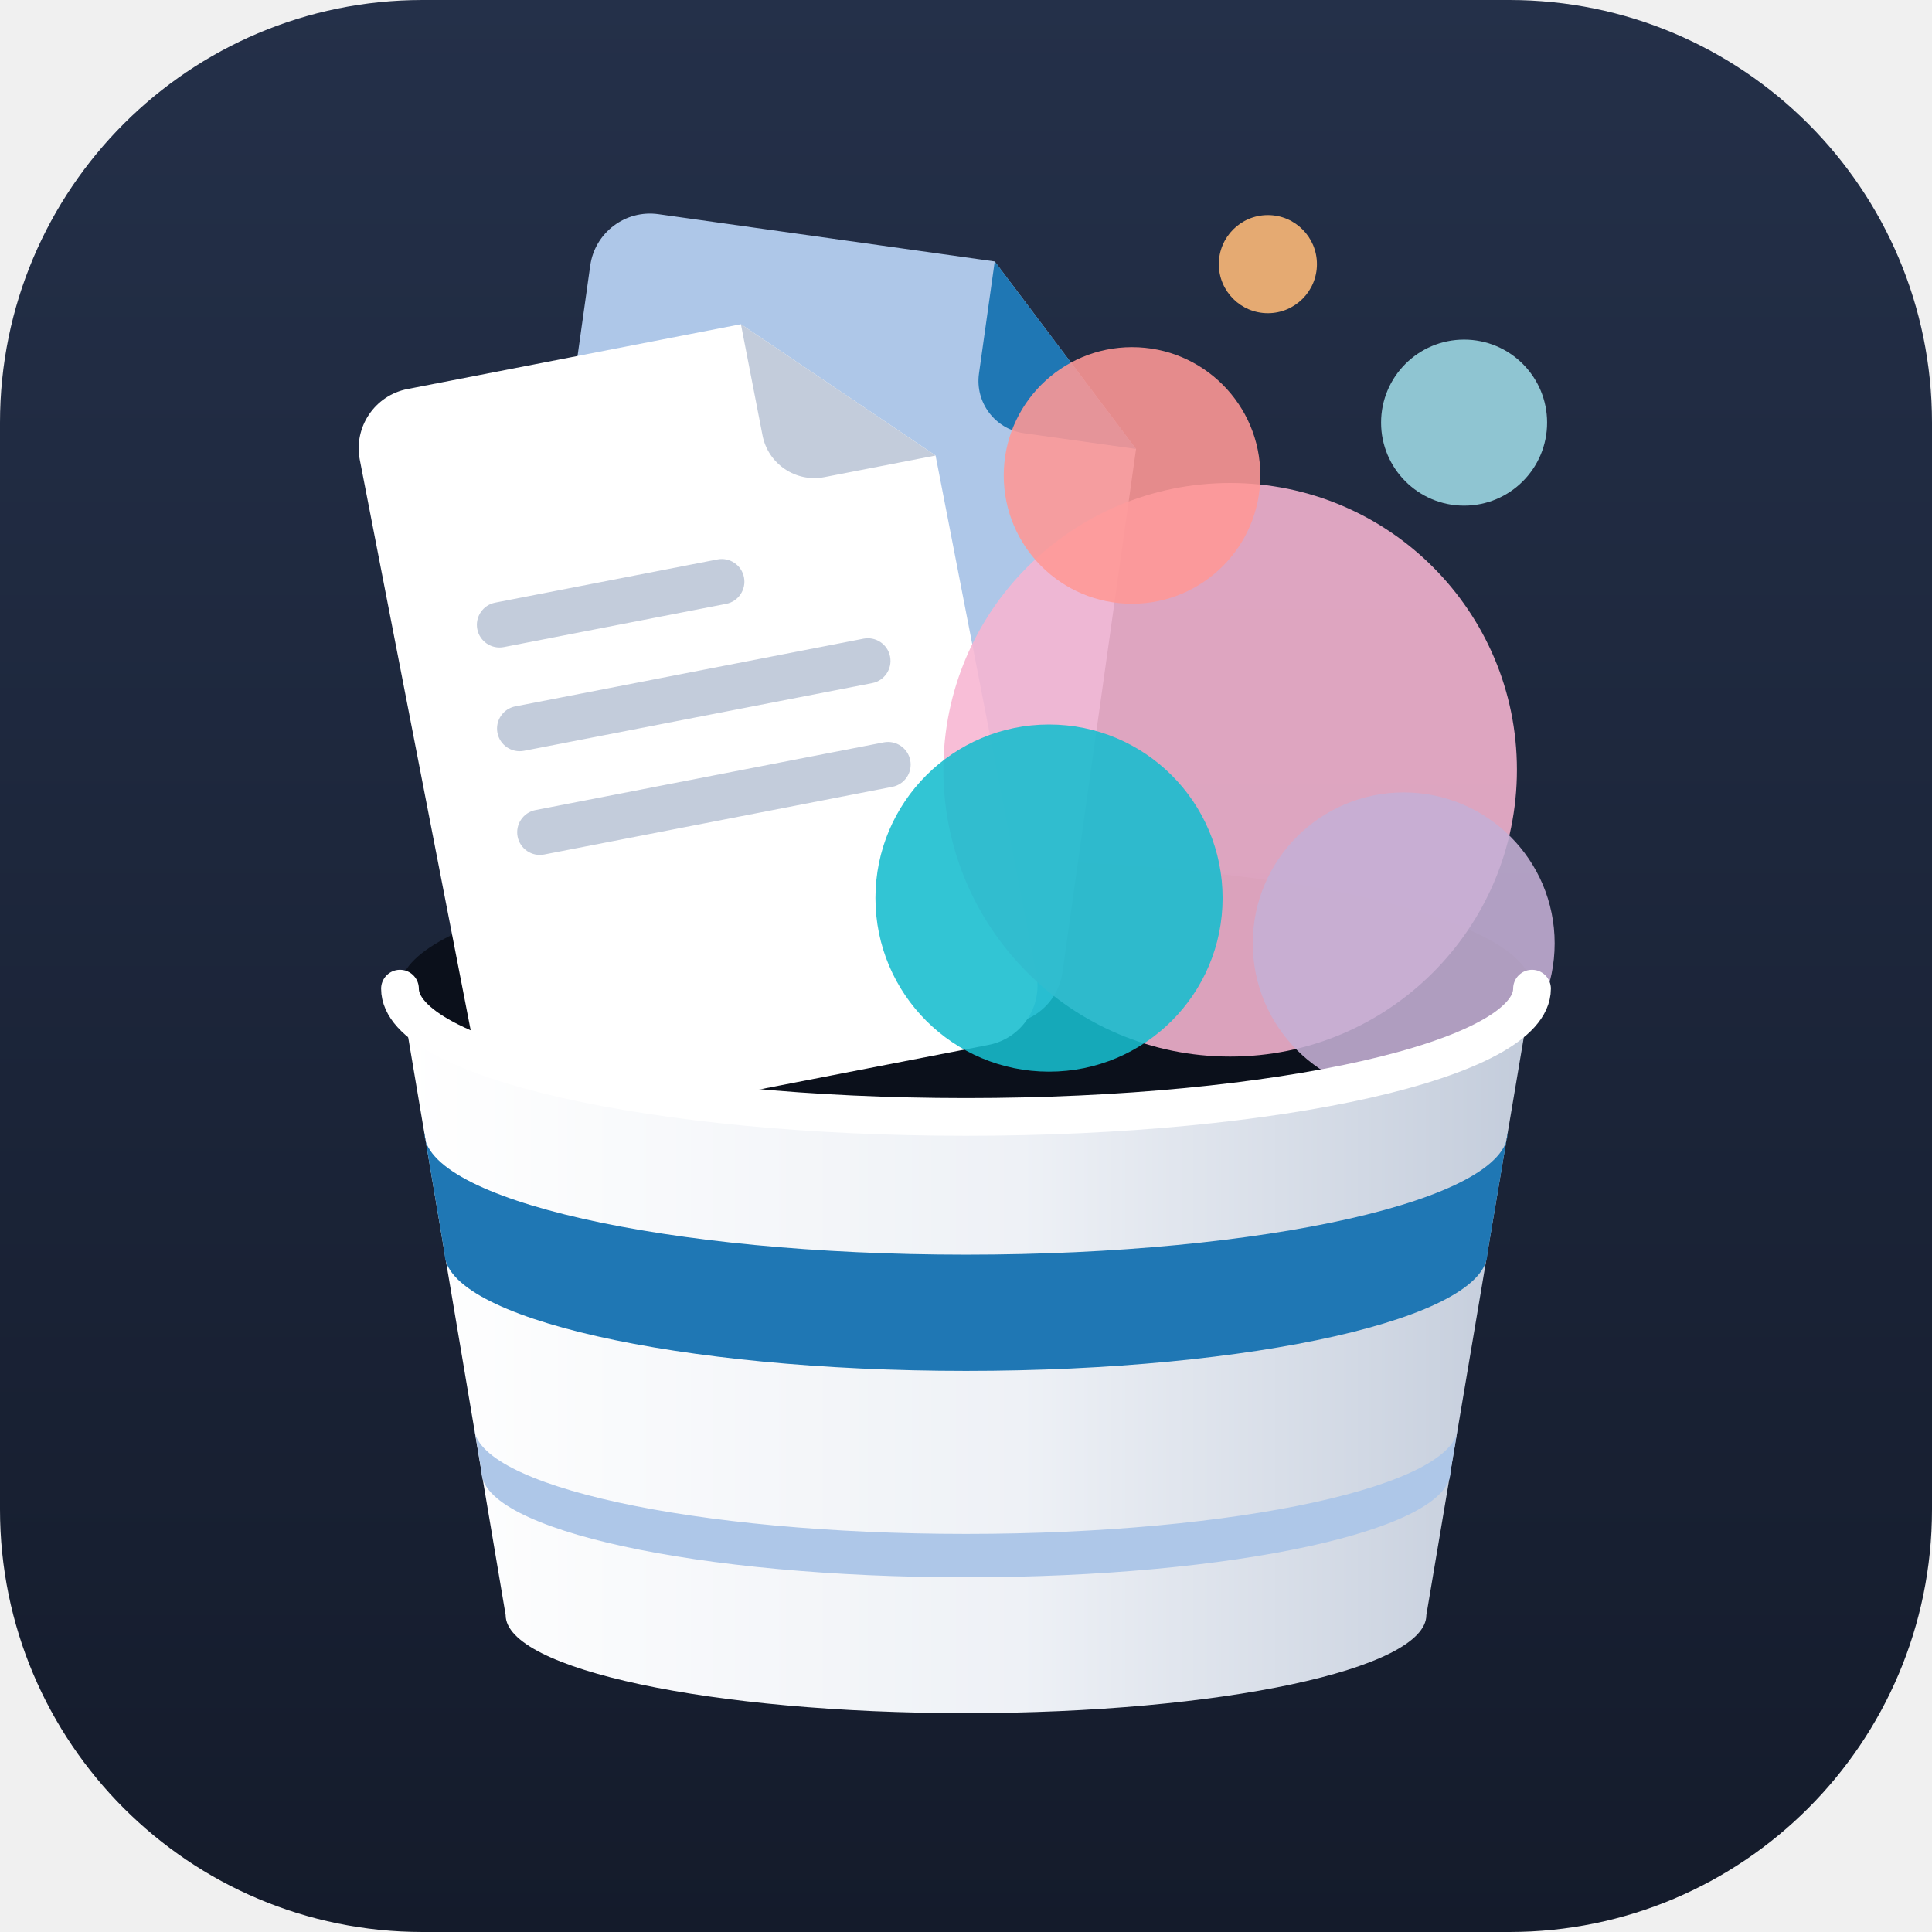
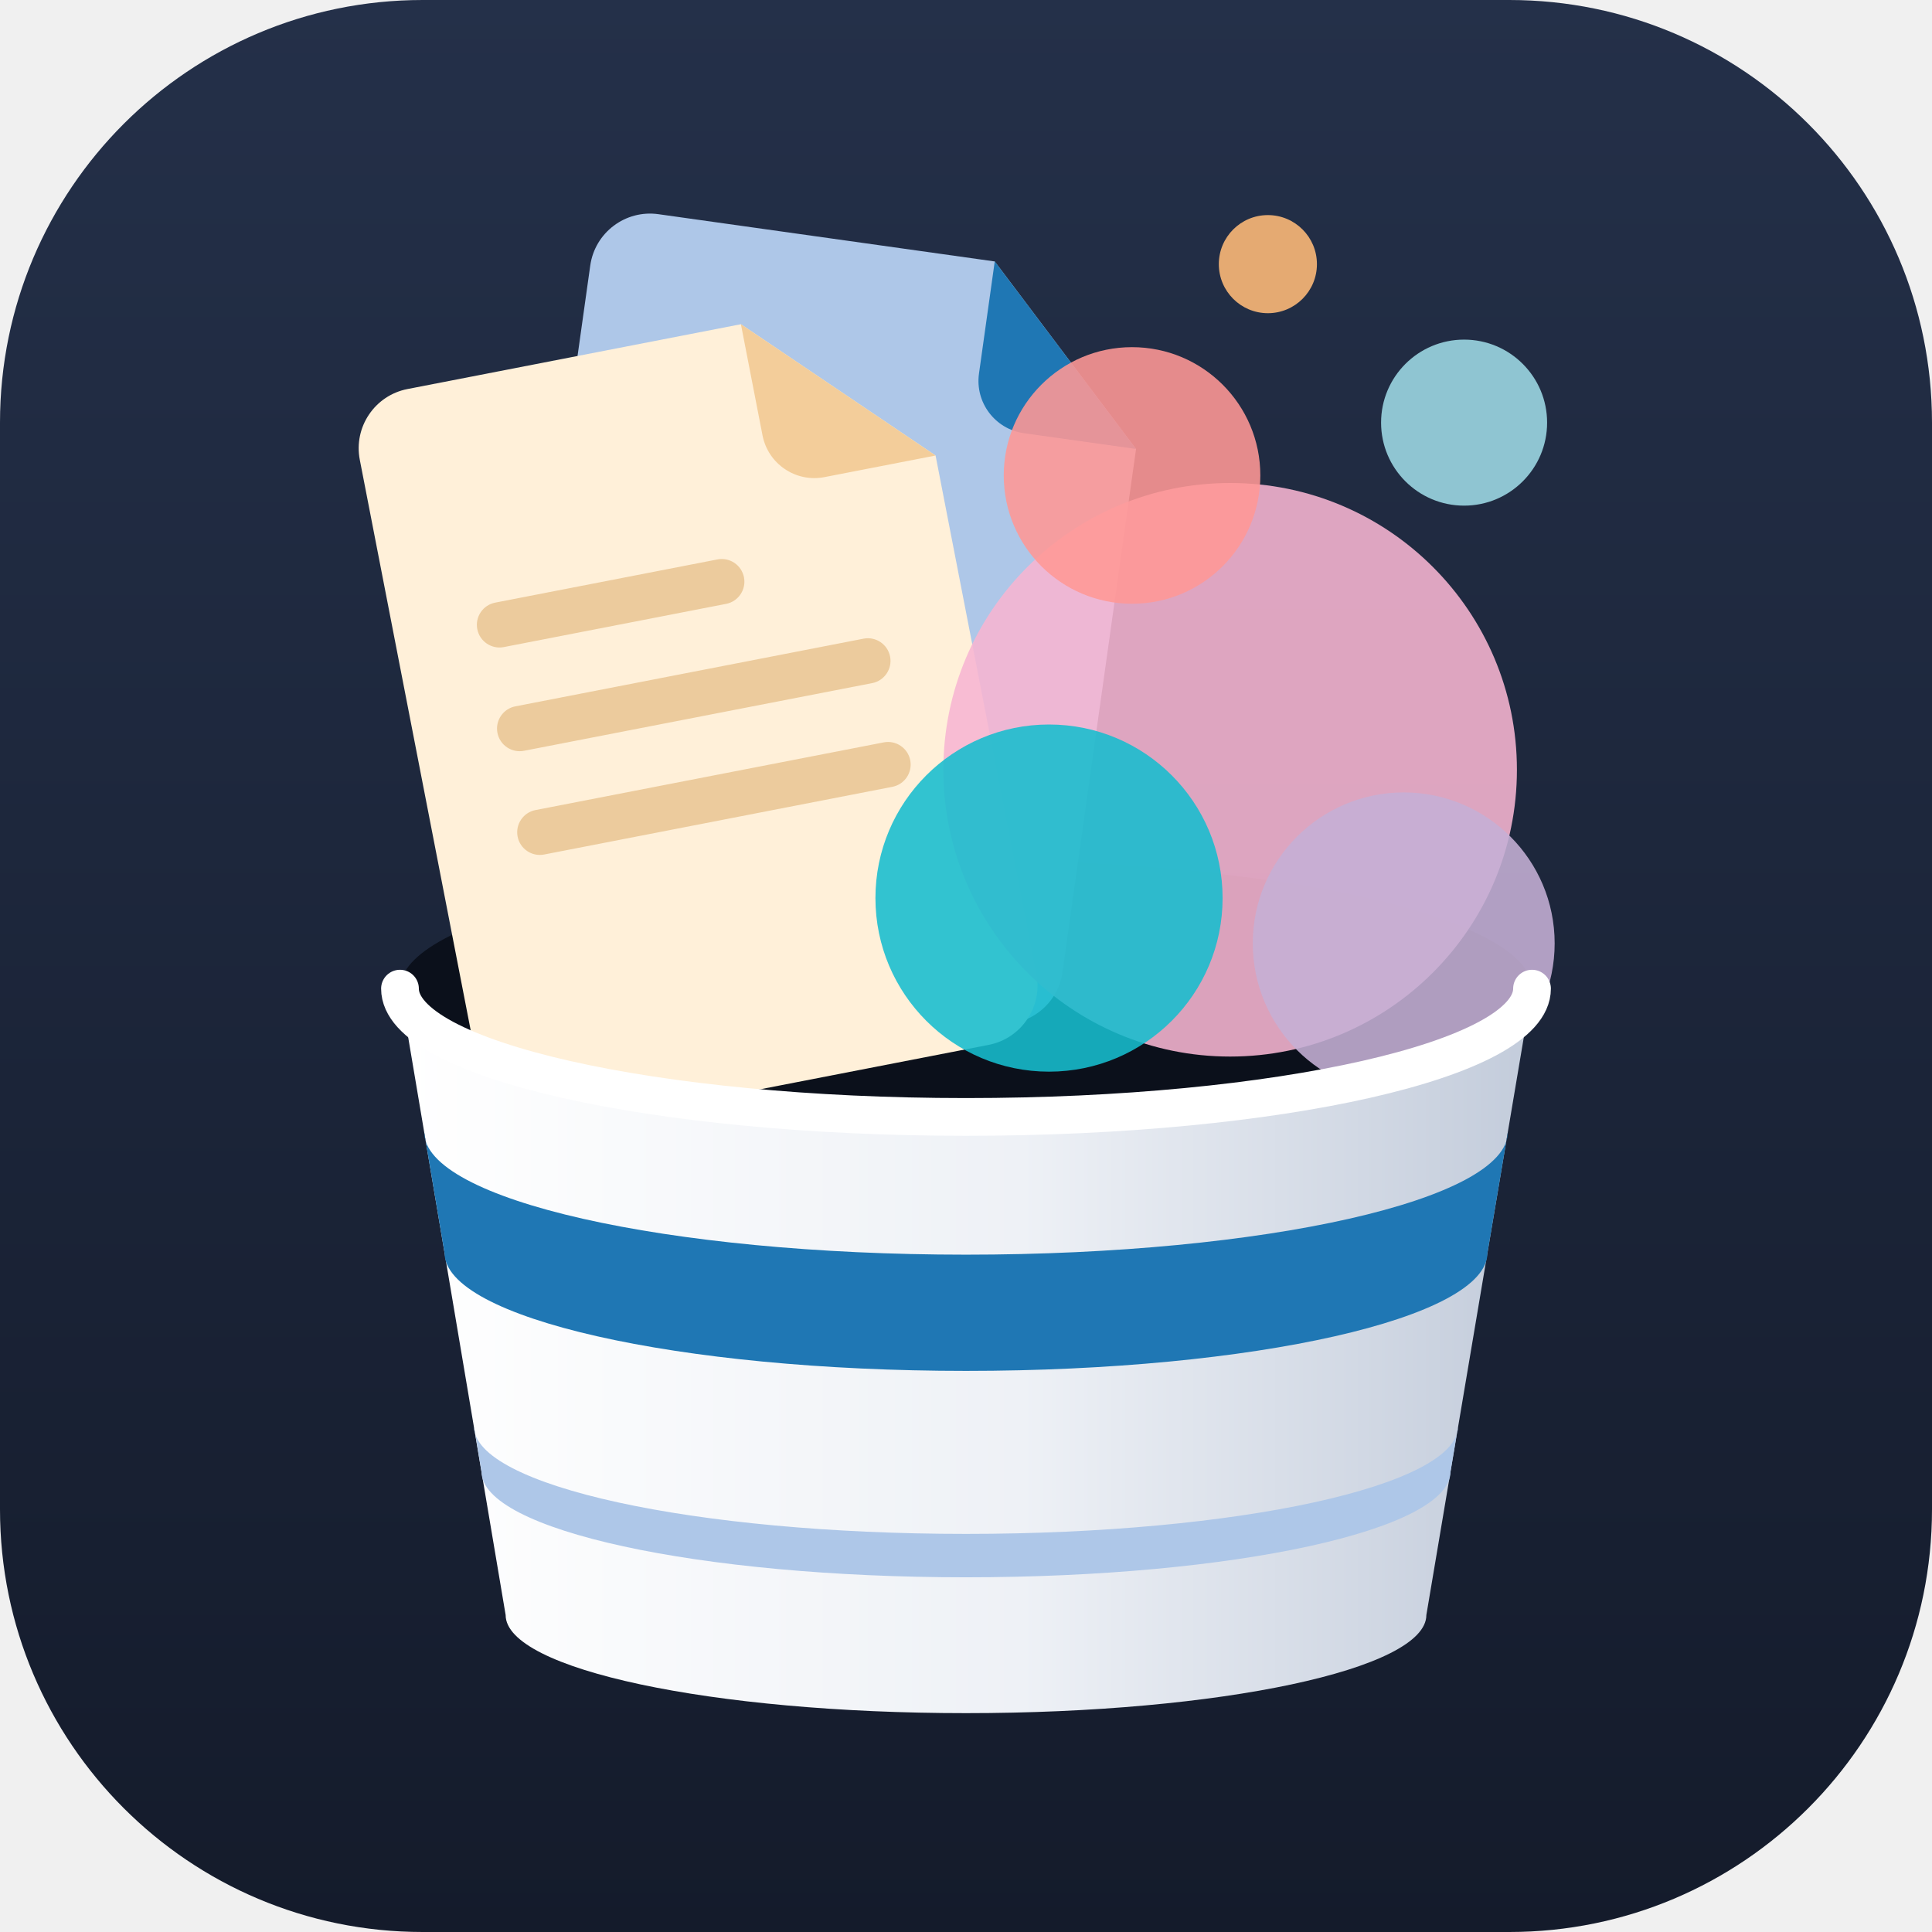
<svg xmlns="http://www.w3.org/2000/svg" viewBox="0 0 512 512" role="img" aria-labelledby="title desc">
  <defs>
    <linearGradient id="tile" x1="0" y1="0" x2="0" y2="1">
      <stop offset="0" stop-color="#243049" />
      <stop offset="1" stop-color="#141b2b" />
    </linearGradient>
    <linearGradient id="body" x1="0" y1="0" x2="1" y2="0">
      <stop offset="0" stop-color="#ffffff" />
      <stop offset="0.55" stop-color="#eef1f6" />
      <stop offset="1" stop-color="#c3ccdb" />
    </linearGradient>
    <path id="file" d="M126 90 H216 L260 134 V274 A16 16 0 0 1 244 290 H126 A16 16 0 0 1 110 274 V106 A16 16 0 0 1 126 90 Z" />
    <path id="fold" d="M216 90 V120 A14 14 0 0 0 230 134 H260 Z" />
  </defs>
  <rect width="512" height="512" rx="112" fill="url(#tile)" />
  <ellipse cx="256" cy="262" rx="150" ry="34" fill="#0b101b" />
  <g transform="translate(34 -26) rotate(8 185 190)">
    <use href="#file" fill="#aec7e8" />
    <use href="#fold" fill="#1f77b4" />
  </g>
  <g transform="rotate(-11 185 190)">
-     <use href="#file" fill="#ffffff" />
-     <use href="#fold" fill="#c3ccdb" />
-     <g fill="#c3ccdb">
+     <use href="#file" fill="#fff0d9" />
+     <use href="#fold" fill="#f3cd9a" />
+     <g fill="#eccb9d">
      <rect x="132" y="150" width="72" height="12" rx="6" />
      <rect x="132" y="178" width="106" height="12" rx="6" />
      <rect x="132" y="206" width="106" height="12" rx="6" />
    </g>
  </g>
  <g fill-opacity="0.88">
    <circle cx="326" cy="204" r="76" fill="#f7b6d2" />
    <circle cx="278" cy="238" r="46" fill="#17becf" />
    <circle cx="372" cy="250" r="40" fill="#c5b0d5" />
    <circle cx="300" cy="126" r="34" fill="#ff9896" />
    <circle cx="388" cy="112" r="22" fill="#9edae5" />
    <circle cx="336" cy="70" r="13" fill="#ffbb78" />
  </g>
  <path d="M106 262 A150 34 0 0 0 406 262 L378 428 A122 26 0 0 1 134 428 Z" fill="url(#body)" />
  <path d="M112.4 300 A143.6 32.5 0 0 0 399.6 300 L394.2 332 A138.2 31.3 0 0 1 117.8 332 Z" fill="#1f77b4" />
  <path d="M125.6 378 A130.4 28.5 0 0 0 386.4 378 L384.4 390 A128.4 28 0 0 1 127.6 390 Z" fill="#aec7e8" />
  <path d="M106 262 A150 34 0 0 0 406 262" fill="none" stroke="#ffffff" stroke-width="10" stroke-linecap="round" />
</svg>
